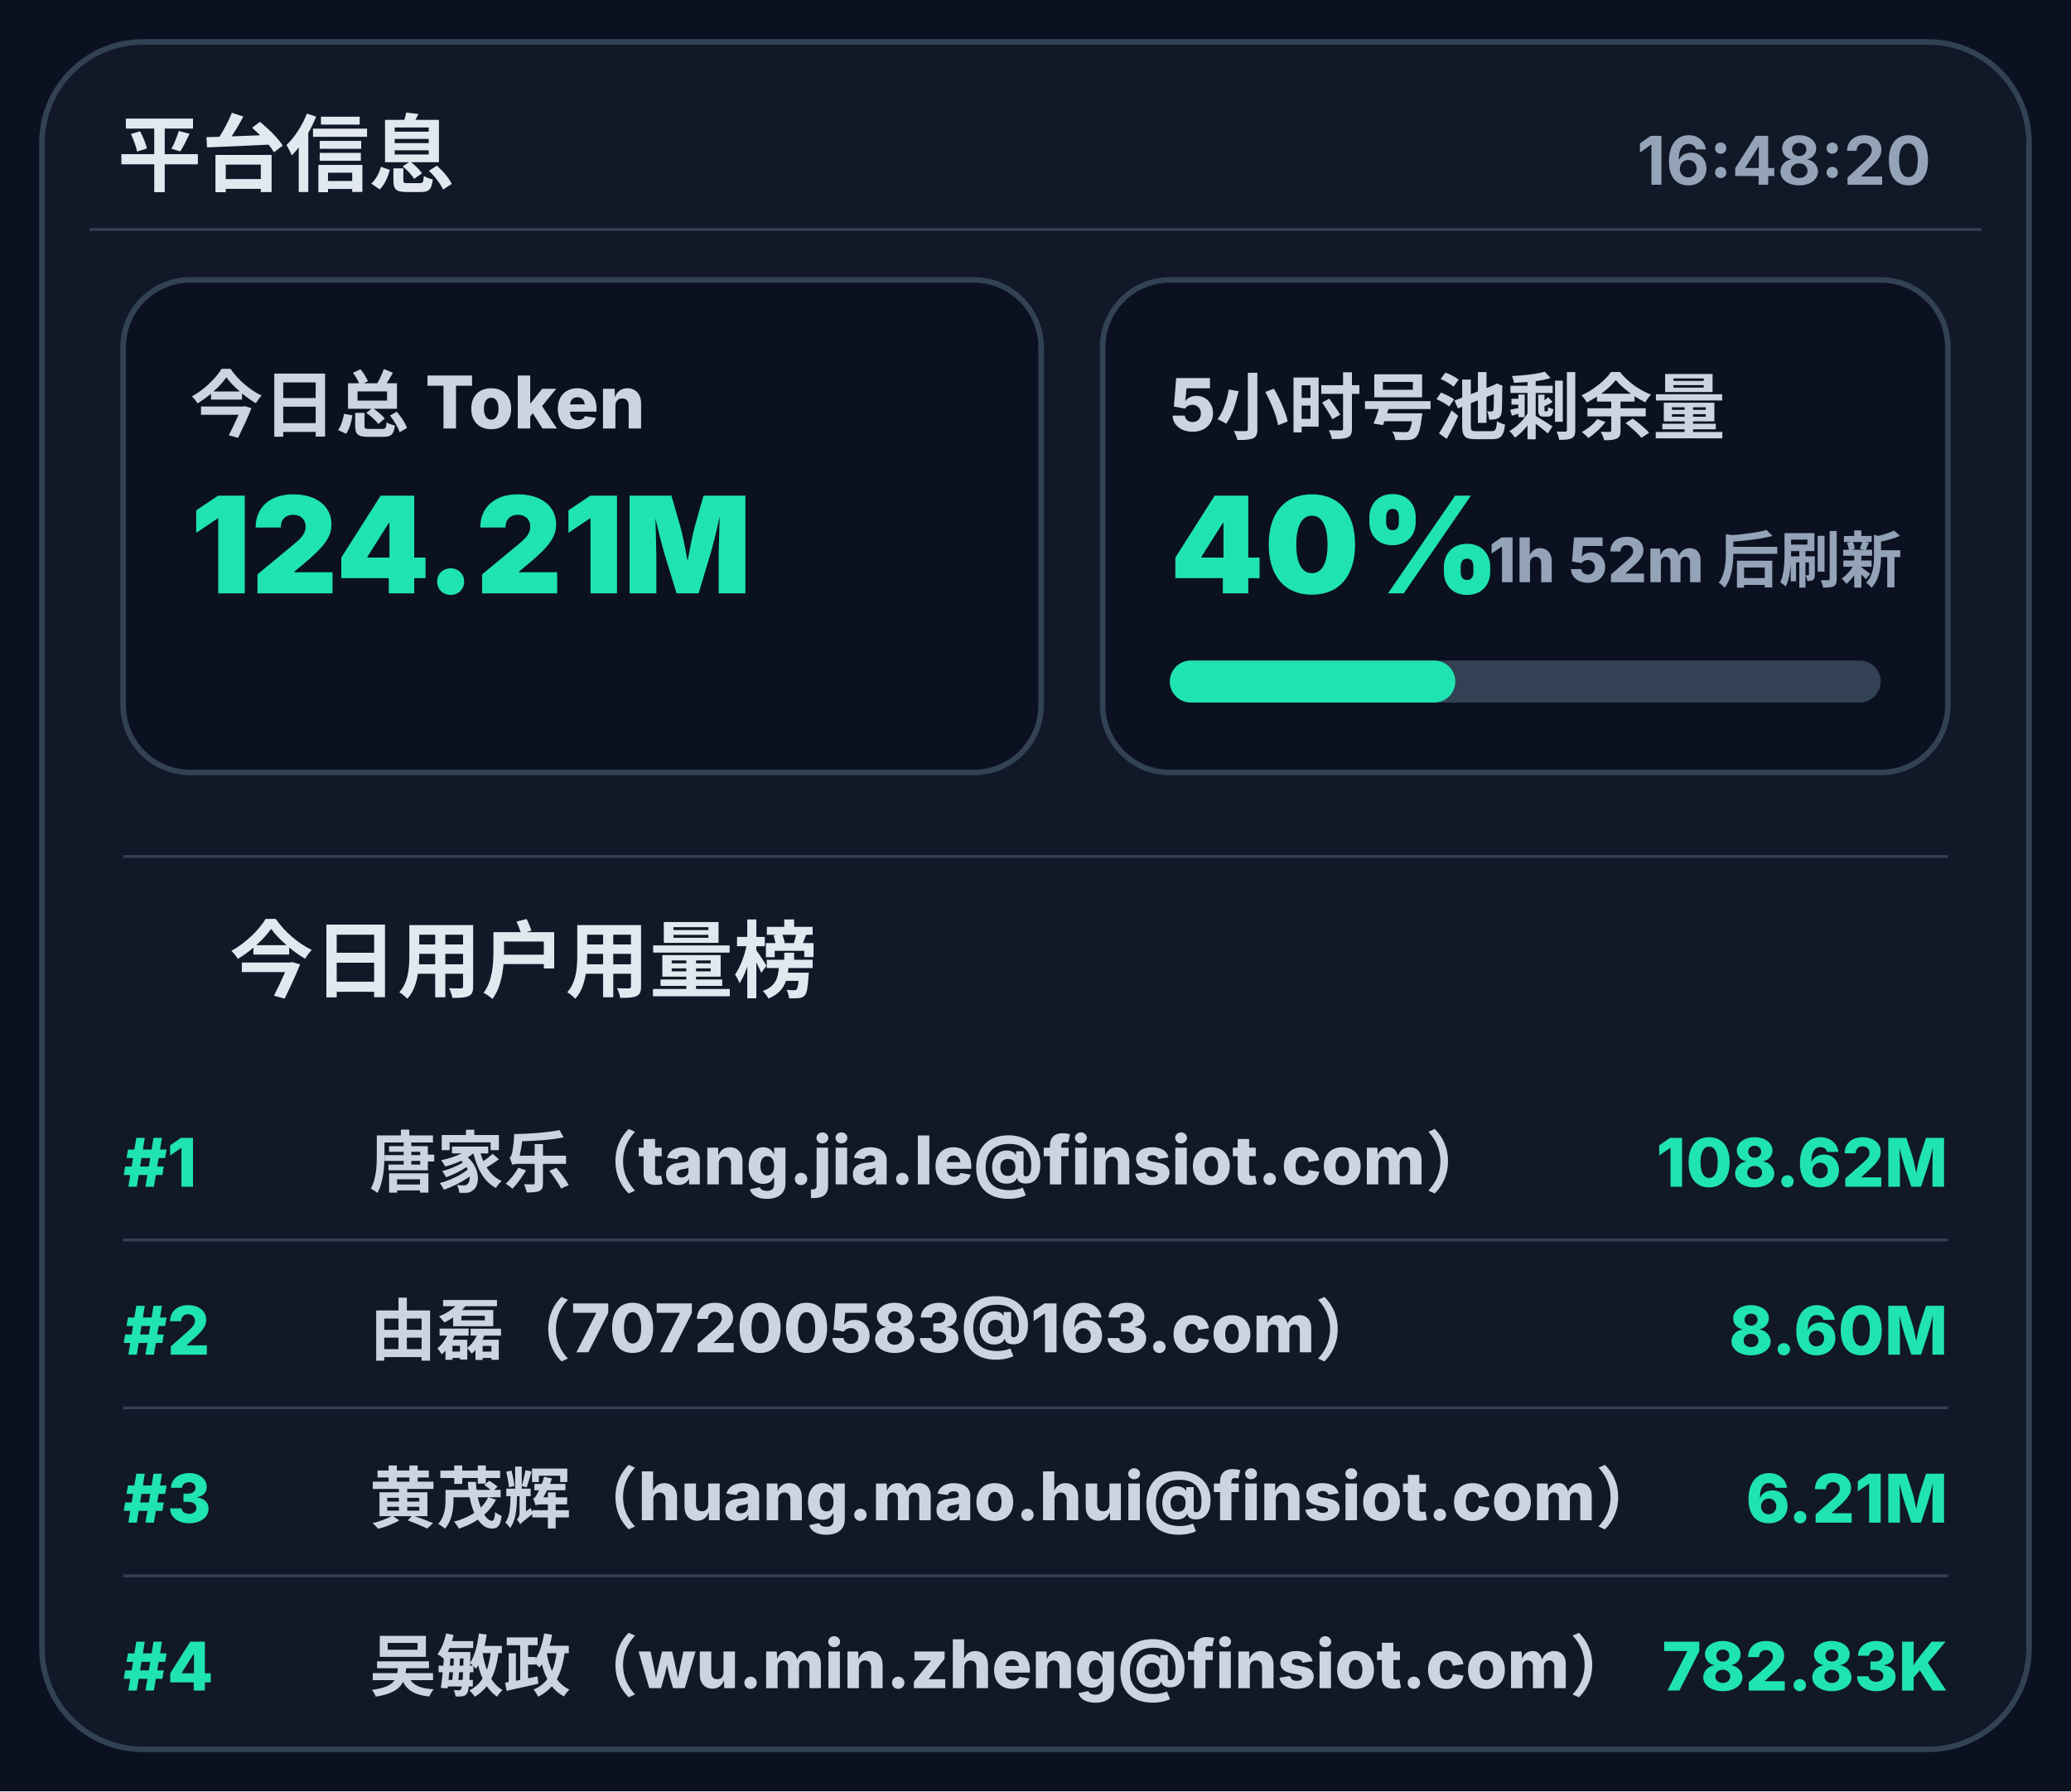
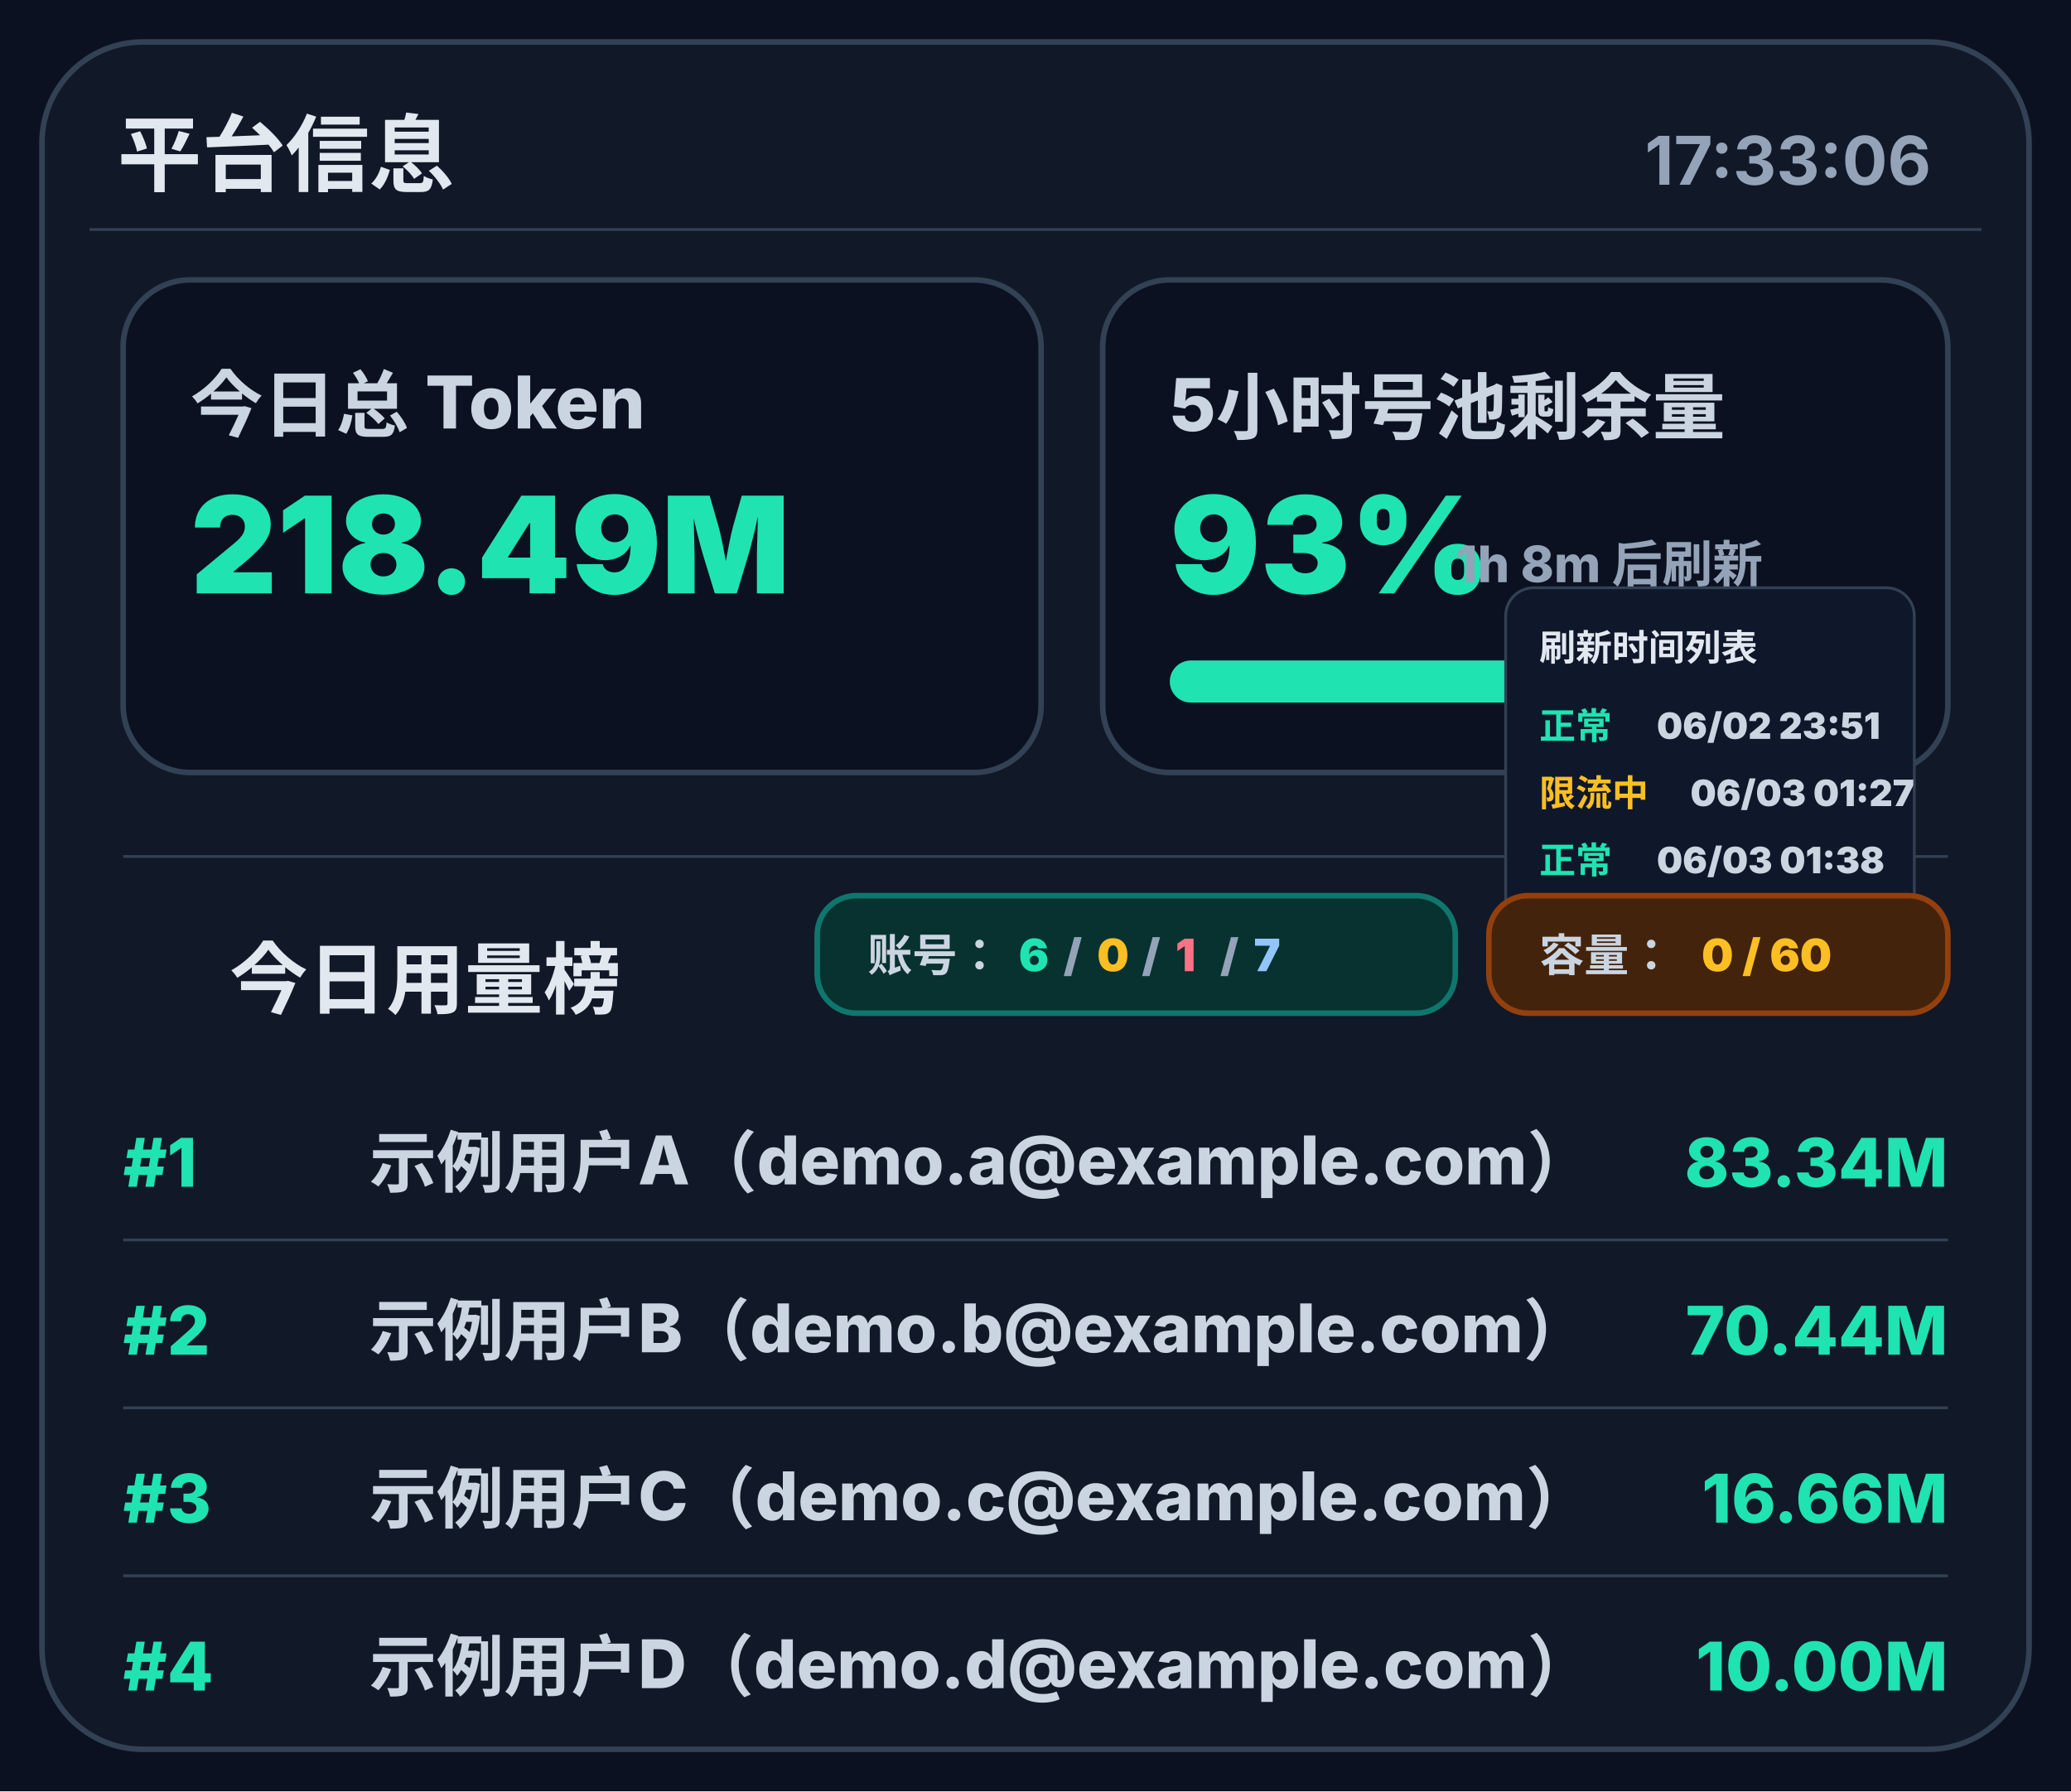
<svg xmlns="http://www.w3.org/2000/svg" width="740" height="640" viewBox="0 0 740 640" fill="none">
  <rect width="740" height="640" fill="#0B1120" />
  <rect x="15" y="15" width="710" height="610" rx="36" fill="#111827" stroke="#334155" stroke-width="2" />
  <path d="M32 82H708" stroke="#334155" />
  <path d="M44 306H696" stroke="#334155" />
  <text x="42" y="66" fill="#E2E8F0" font-family="Inter, Arial, sans-serif" font-size="30" font-weight="800">平台信息</text>
-   <text x="690" y="66" text-anchor="end" fill="#94A3B8" font-family="Inter, Arial, sans-serif" font-size="24" font-weight="700">16:48:20</text>
+   <text x="690" y="66" text-anchor="end" fill="#94A3B8" font-family="Inter, Arial, sans-serif" font-size="24" font-weight="700">17:33:06</text>
  <g transform="translate(44 100)">
    <rect width="328" height="176" rx="24" fill="#0B1120" stroke="#334155" stroke-width="2" />
    <text x="24" y="54" fill="#CBD5E1" font-family="Inter, Arial, sans-serif" font-size="26" font-weight="800">今日总 Token</text>
-     <text x="24" y="112" fill="#20E3B2" font-family="Inter, Arial, sans-serif" font-size="48" font-weight="900">124.21M</text>
+     <text x="24" y="112" fill="#20E3B2" font-family="Inter, Arial, sans-serif" font-size="48" font-weight="900">218.49M</text>
  </g>
  <g transform="translate(394 100)">
    <rect width="302" height="176" rx="24" fill="#0B1120" stroke="#334155" stroke-width="2" />
    <text x="24" y="54" fill="#CBD5E1" font-family="Inter, Arial, sans-serif" font-size="26" font-weight="800">5小时号池剩余量</text>
-     <text x="24" y="112" fill="#20E3B2" font-family="Inter, Arial, sans-serif" font-size="48" font-weight="900">40%</text>
-     <text x="138" y="108" fill="#94A3B8" font-family="Inter, Arial, sans-serif" font-size="22" font-weight="800">1h 52m 后刷新</text>
+     <text x="24" y="112" fill="#20E3B2" font-family="Inter, Arial, sans-serif" font-size="48" font-weight="900">93%</text>
+     <text x="126" y="108" fill="#94A3B8" font-family="Inter, Arial, sans-serif" font-size="18" font-weight="800">1h 8m 后刷新</text>
    <rect x="24" y="136" width="254" height="15" rx="7.5" fill="#334155" />
-     <rect x="24" y="136" width="102" height="15" rx="7.5" fill="#20E3B2" />
+     <rect x="24" y="136" width="236" height="15" rx="7.5" fill="#20E3B2" />
  </g>
-   <text x="82" y="354" fill="#E2E8F0" font-family="Inter, Arial, sans-serif" font-size="30" font-weight="800">今日用户用量榜</text>
+   <g transform="translate(538 210)">
+     <rect width="146" height="142" rx="10" fill="#0F172A" stroke="#334155" />
+     <text x="12" y="26" fill="#E2E8F0" font-family="Inter, Arial, sans-serif" font-size="13" font-weight="900">刷新时间列表</text>
+     <g font-family="Inter, Arial, sans-serif" font-size="13" font-weight="900">
+       <text x="12" y="54" fill="#20E3B2">正常</text>
+       <text x="54" y="54" fill="#CBD5E1">06/02 23:51</text>
+       <text x="12" y="78" fill="#FBBF24">限流中</text>
+       <text x="66" y="78" fill="#CBD5E1">06/03 01:27</text>
+       <text x="12" y="102" fill="#20E3B2">正常</text>
+       <text x="54" y="102" fill="#CBD5E1">06/03 01:38</text>
+       <text x="12" y="126" fill="#20E3B2">正常</text>
+       <text x="54" y="126" fill="#CBD5E1">06/03 01:50</text>
+     </g>
+   </g>
+   <g transform="translate(44 336)">
+     <text x="38" y="24" fill="#E2E8F0" font-family="Inter, Arial, sans-serif" font-size="28" font-weight="800">今日用量榜</text>
+     <g transform="translate(248 -16)">
+       <rect width="228" height="42" rx="14" fill="#07322F" stroke="#0F766E" stroke-width="2" />
+       <text x="18" y="27" fill="#CBD5E1" font-family="Inter, Arial, sans-serif" font-size="16" font-weight="900">账号：</text>
+       <text x="72" y="27" fill="#20E3B2" font-family="Inter, Arial, sans-serif" font-size="16" font-weight="900">6</text>
+       <text x="88" y="27" fill="#94A3B8" font-family="Inter, Arial, sans-serif" font-size="16" font-weight="900">/</text>
+       <text x="100" y="27" fill="#FBBF24" font-family="Inter, Arial, sans-serif" font-size="16" font-weight="900">0</text>
+       <text x="116" y="27" fill="#94A3B8" font-family="Inter, Arial, sans-serif" font-size="16" font-weight="900">/</text>
+       <text x="128" y="27" fill="#FB7185" font-family="Inter, Arial, sans-serif" font-size="16" font-weight="900">1</text>
+       <text x="144" y="27" fill="#94A3B8" font-family="Inter, Arial, sans-serif" font-size="16" font-weight="900">/</text>
+       <text x="156" y="27" fill="#93C5FD" font-family="Inter, Arial, sans-serif" font-size="16" font-weight="900">7</text>
+     </g>
+     <g transform="translate(488 -16)">
+       <rect width="164" height="42" rx="14" fill="#43230B" stroke="#92400E" stroke-width="2" />
+       <text x="18" y="27" fill="#CBD5E1" font-family="Inter, Arial, sans-serif" font-size="16" font-weight="900">容量：</text>
+       <text x="76" y="27" fill="#FBBF24" font-family="Inter, Arial, sans-serif" font-size="16" font-weight="900">0 / 60</text>
+     </g>
+   </g>
  <g font-family="Inter, Arial, sans-serif" font-size="24" font-weight="800">
    <text x="44" y="424" fill="#20E3B2">#1</text>
-     <text x="132" y="424" fill="#CBD5E1">唐家乐（tang.jia.le@finsiot.com）</text>
-     <text x="696" y="424" text-anchor="end" fill="#20E3B2">108.62M</text>
+     <text x="132" y="424" fill="#CBD5E1">示例用户A（demo.a@example.com）</text>
+     <text x="696" y="424" text-anchor="end" fill="#20E3B2">83.34M</text>
    <path d="M44 443H696" stroke="#334155" />
    <text x="44" y="484" fill="#20E3B2">#2</text>
-     <text x="132" y="484" fill="#CBD5E1">由磊（707200583@163.com）</text>
-     <text x="696" y="484" text-anchor="end" fill="#20E3B2">8.60M</text>
+     <text x="132" y="484" fill="#CBD5E1">示例用户B（demo.b@example.com）</text>
+     <text x="696" y="484" text-anchor="end" fill="#20E3B2">70.44M</text>
    <path d="M44 503H696" stroke="#334155" />
    <text x="44" y="544" fill="#20E3B2">#3</text>
-     <text x="132" y="544" fill="#CBD5E1">黄茂辉（huang.mao.hui@finsiot.com）</text>
-     <text x="696" y="544" text-anchor="end" fill="#20E3B2">6.21M</text>
+     <text x="132" y="544" fill="#CBD5E1">示例用户C（demo.c@example.com）</text>
+     <text x="696" y="544" text-anchor="end" fill="#20E3B2">16.66M</text>
    <path d="M44 563H696" stroke="#334155" />
    <text x="44" y="604" fill="#20E3B2">#4</text>
-     <text x="132" y="604" fill="#CBD5E1">吴敏政（wu.min.zheng@finsiot.com）</text>
-     <text x="696" y="604" text-anchor="end" fill="#20E3B2">782.83K</text>
+     <text x="132" y="604" fill="#CBD5E1">示例用户D（demo.d@example.com）</text>
+     <text x="696" y="604" text-anchor="end" fill="#20E3B2">10.00M</text>
  </g>
</svg>
